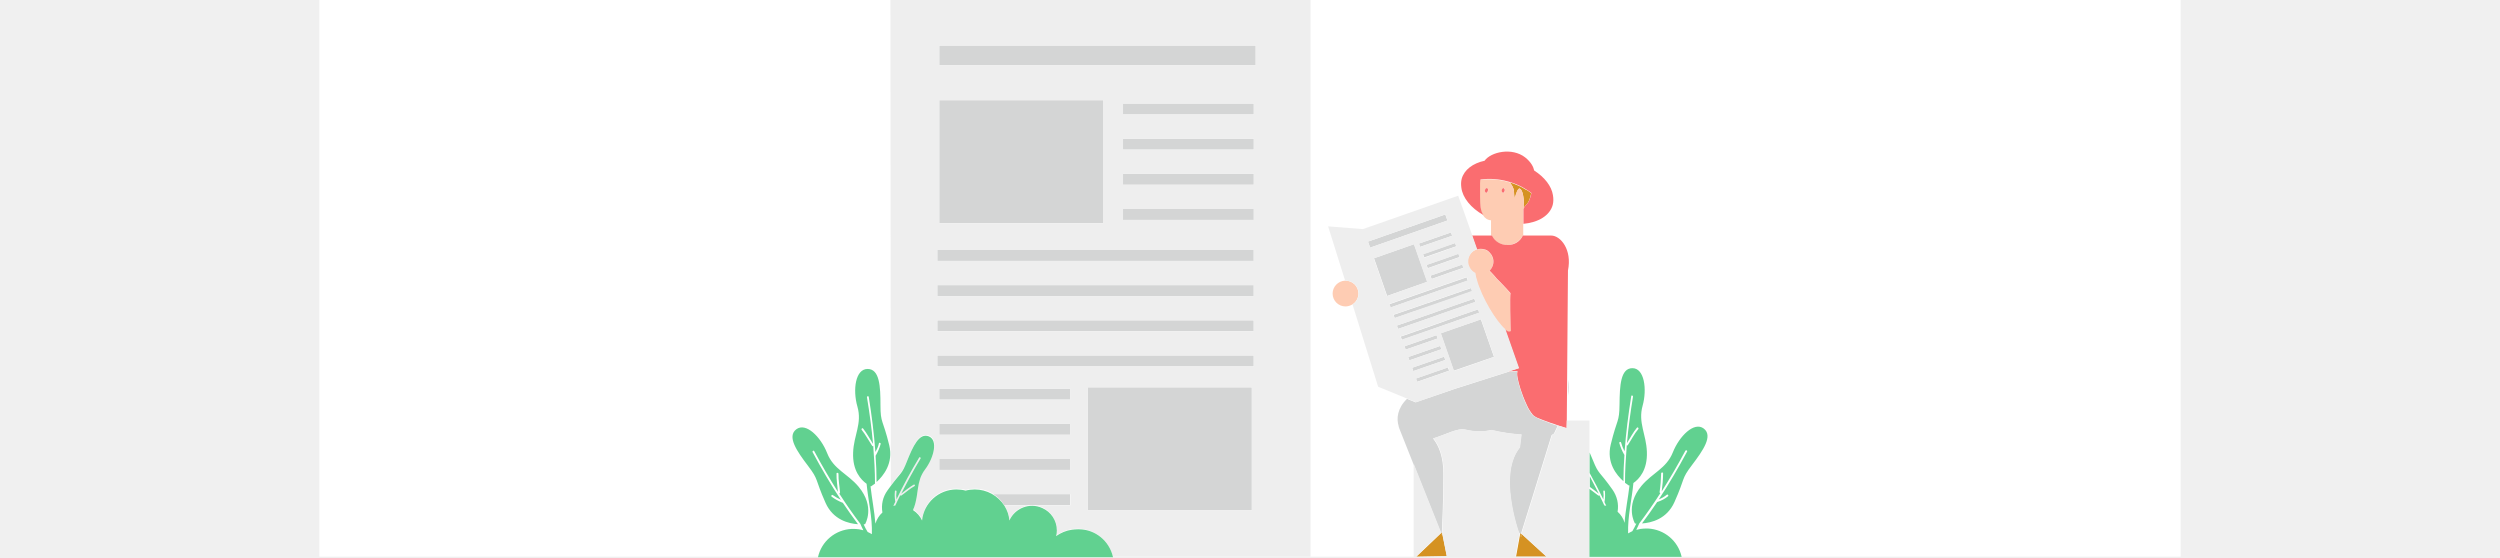
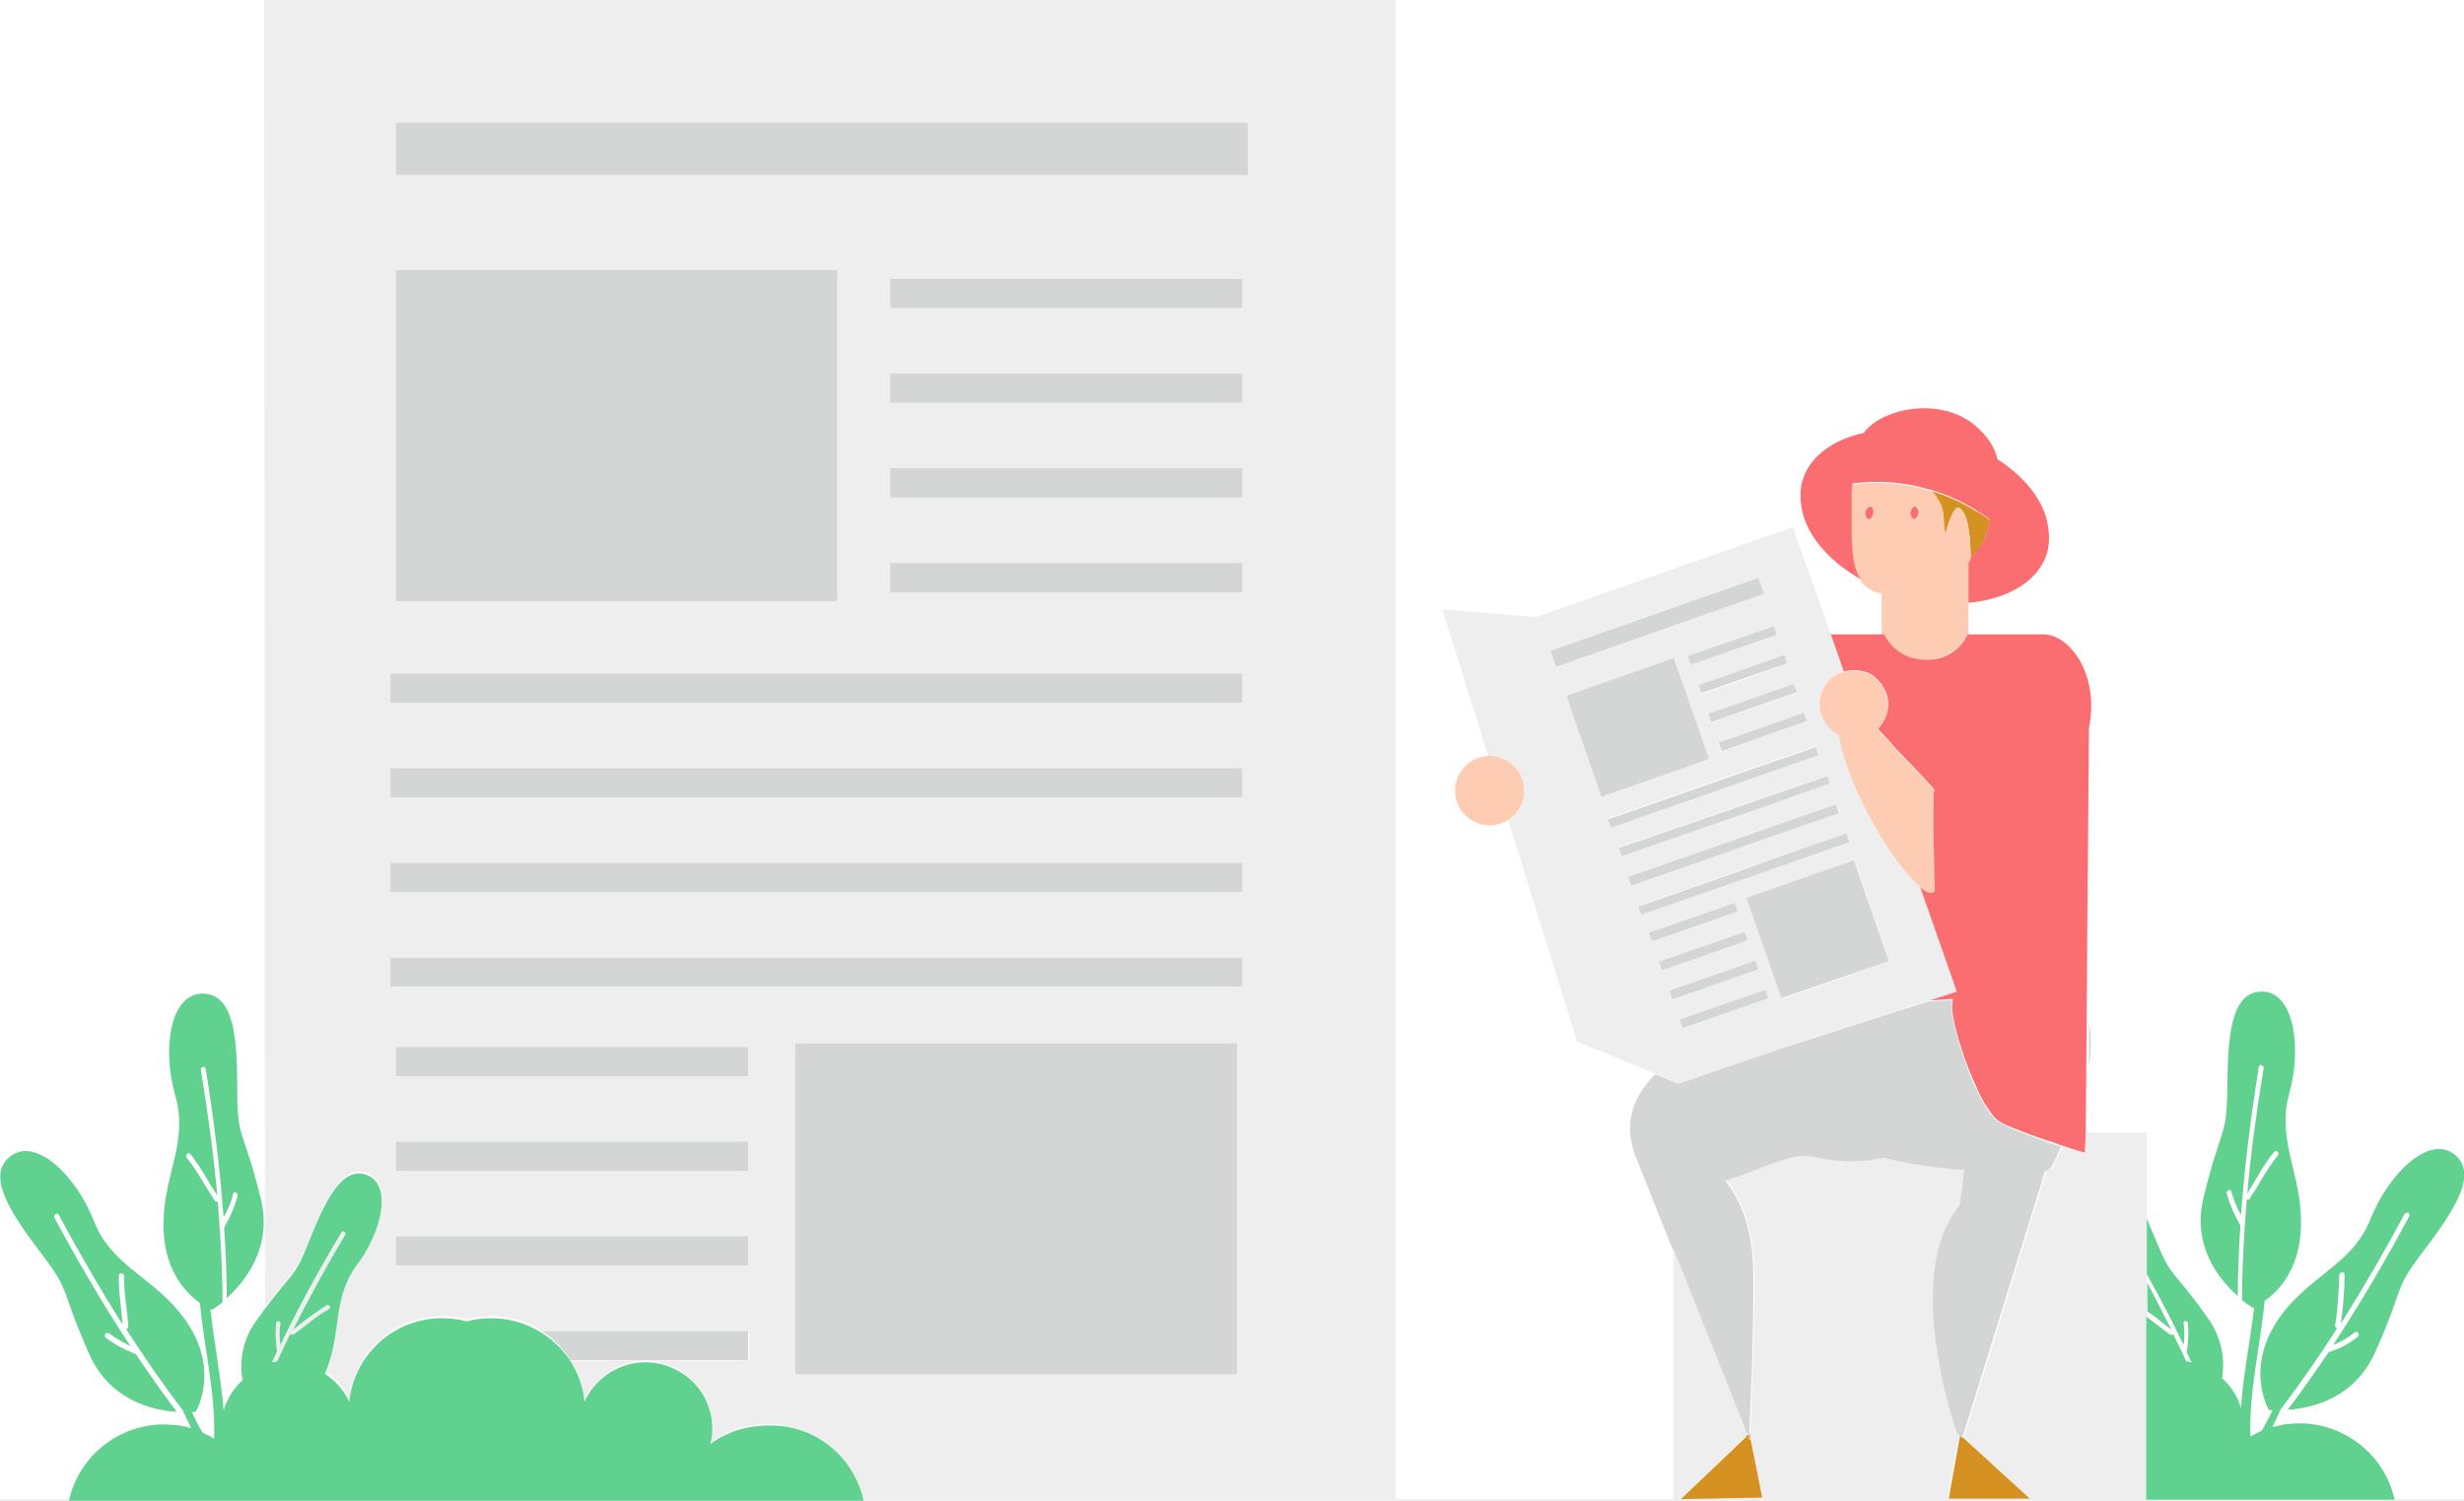
- <svg xmlns="http://www.w3.org/2000/svg" version="1.1" x="0px" y="0px" viewBox="0 0 1280 285.3" style="enable-background:new 0 0 1280 285.3;" xml:space="preserve">
+ <svg xmlns="http://www.w3.org/2000/svg" version="1.1" x="0px" y="0px" viewBox="0 0 468.4 285.3" style="enable-background:new 0 0 468.4 285.3;" xml:space="preserve">
  <style type="text/css">
	.st0{fill:#FFFFFF;}
	.st1{fill:#D59222;}
	.st2{fill:#FECCB3;}
	.st3{fill:#FA6D70;}
	.st4{fill:#D4D5D5;}
	.st5{fill:#EEEEEE;}
	.st6{fill:#61D190;}
</style>
  <g id="Layer_1">
-     <rect x="163.5" class="st0" width="953" height="285" />
+     <rect class="st0" width="468.4" height="285" />
    <g>
-       <path id="color_6" class="st1" d="M778.8,274.9l0.4-1.4l12.7,11.6h-15.7l2.1-11.6C778.5,274.4,778.8,274.9,778.8,274.9z     M778.2,273.5c0.3,0.9,0.5,1.4,0.5,1.4l0.4-1.4l-0.8-0.7L778.2,273.5z M781.5,101.1c0,1.8-0.4,3.6-1.2,5.2c0.8-1.6,2-1.5,3.1-5.1    c0.2-0.8,0.4-1.5,0.6-2.3c-0.8-0.6-1.6-1.2-2.5-1.7V101.1z M778.2,96.6c2.3,1.3,2.1,9.7,2.1,9.7c0.8-1.6,1.2-3.4,1.2-5.2v-3.8    c-2.6-1.7-5.5-3-8.5-3.9c2.1,2.5,2.2,4.3,2.2,5.4c0,0.9,0.1,1.8,0.3,2.7h0.1C776,100.5,777,95.9,778.2,96.6z M738.5,273.7l0.1,0.1    l-0.1-0.5V273.7z M738,272.7l-0.4,0.4c0.3,0.2,0.5,0.3,0.8,0.5L738,272.7z M738.5,273.9l-0.1-0.2c-0.3-0.2-0.5-0.3-0.8-0.5    l-12.5,11.9l15.7-0.3l-2.2-11l-0.1-0.1V273.9z M738.5,273.7v-0.4l-0.2-0.8l-0.3,0.3L738.5,273.7z M738.5,273.9v-0.2    c-0.1,0-0.1,0-0.1-0.1l0,0L738.5,273.9z" />
-       <path id="color_5" class="st2" d="M778.2,96.6c-1.2-0.7-2.5,3.9-2.7,4.8l0,0c-0.2-0.9-0.3-1.7-0.3-2.6c0-1.1-0.1-2.8-2.2-5.4    l-1.1-0.3c-4.6-1.3-9.3-1.6-14-1c-0.1,0.6-0.2,1.3-0.2,1.9v7.1c0,3.6,0.2,6.9,1.6,9.1c0.9,1.5,2.4,2.5,4.1,2.6v7.8h0.4    c1.4,3.1,4.5,5,7.9,4.8c3.4,0.1,6.5-1.8,7.9-4.8h0.3v-13.5c0.2-0.2,0.3-0.5,0.4-0.8C780.3,106.3,780.5,97.9,778.2,96.6z M761,98.7    c-0.4,0-0.7-0.6-0.6-1.3c0.1-0.7,0.4-1.2,0.9-1.1s0.7,0.6,0.6,1.3C761.8,98.3,761.5,98.7,761,98.7z M769.6,98.7    c-0.4,0-0.7-0.6-0.6-1.3c0.1-0.7,0.4-1.2,0.9-1.1s0.7,0.6,0.6,1.3S770,98.7,769.6,98.7L769.6,98.7z M695.5,150.3    c0,2.3-1.2,4.4-3.1,5.6c-1.1,0.6-2.3,1-3.5,1c-3.6,0-6.6-2.9-6.6-6.6l0,0l0,0c0-3.5,2.8-6.4,6.3-6.6h0.3    C692.5,143.7,695.5,146.6,695.5,150.3L695.5,150.3L695.5,150.3z M773.5,169.7c-0.5,0.3-1,0.3-1.5,0.1c-0.4-0.2-0.9-0.6-1.5-1    c-4.7-4-12.1-16.1-14.6-25.3c-0.3-1.2-0.6-2.4-0.8-3.6c-0.5-0.2-0.9-0.5-1.3-0.8c-2.8-2.3-3.2-6.4-0.9-9.2l0,0l0.1-0.1    c0.7-1,1.8-1.7,3-2c1.3-0.4,2.8-0.4,4.1,0c0.8,0.2,1.5,0.6,2.1,1.2c0.4,0.4,0.8,0.8,1.1,1.2c0.3,0.5,0.6,1,0.8,1.5    c0.9,2.2,0.4,4.7-1.1,6.5c-0.1,0.2-0.3,0.3-0.4,0.5c2,2,3.7,4.1,3.7,4.1s3.7,3.6,7,7.4C773.1,152.2,773.5,165.9,773.5,169.7    L773.5,169.7z" />
-       <path id="color_4" class="st3" d="M759.5,110.1c-6.4-3.6-10.7-8.9-11.3-14.1l0,0c-0.2-1.5-0.2-3,0.2-4.5c1.3-4.6,5.7-7.9,11.7-9.2    c3.2-4.5,14-7,20.8-1.7c3,2.4,4.2,4.8,4.6,6.7c5.3,3.4,8.9,8,9.6,12.6c0.3,1.7,0.3,3.4-0.1,5c-1.5,5.5-7.4,9-15,9.7V107    c0.2-0.2,0.3-0.5,0.4-0.8c0.8-1.6,2-1.5,3.1-5.1c0.2-0.8,0.4-1.5,0.6-2.3c-0.8-0.6-1.6-1.2-2.5-1.7c-2.6-1.7-5.5-3-8.5-3.9    l-1.1-0.3c-4.6-1.3-9.3-1.6-14-1c-0.1,0.6-0.2,1.3-0.2,1.9v7.1C757.8,104.7,758,108,759.5,110.1z M794.2,120.6h-14.5    c-1.4,3.1-4.5,5-7.9,4.8c-3.4,0.1-6.5-1.8-7.9-4.8h-10.3l0.5,1.4l2,5.7c1.3-0.4,2.8-0.4,4.1,0c0.8,0.2,1.5,0.6,2.1,1.2    c0.4,0.4,0.8,0.8,1.1,1.2c0.3,0.5,0.6,1,0.8,1.5c0.9,2.2,0.4,4.7-1.1,6.5c-0.1,0.2-0.3,0.3-0.4,0.5c2,2,3.7,4.1,3.7,4.1    s3.7,3.6,7,7.4c-0.4,2,0,15.6,0.1,19.4c-0.5,0.3-1,0.3-1.5,0.1c-0.4-0.2-0.9-0.6-1.5-1l6.6,18.8l0.4,1.1l-5.2,1.7l4.6-0.3    c0,0.4,0,0.9-0.1,1.3c-0.1,2.1,1.2,6.9,2.9,11.4c0.6,1.6,1.3,3.2,2,4.7c0.8,1.9,1.9,3.6,3.2,5.2c0.9,0.8,2,1.4,3.2,1.8    c0.6,0.3,1.3,0.5,2,0.8c1.1,0.4,2.3,0.9,3.5,1.3c1.6,0.5,3.1,1,4.4,1.5c2.4,0.8,4.2,1.3,4.2,1.3v-4l0.6-76.7    C805,127.8,799,120.6,794.2,120.6z M769.5,98.7c0.4,0,0.8-0.5,0.9-1.1c0.1-0.5-0.1-1.1-0.6-1.3c-0.4-0.1-0.8,0.5-0.9,1.1    C768.8,97.9,769.1,98.5,769.5,98.7z M761.2,96.3c-0.4,0-0.8,0.5-0.9,1.1c-0.1,0.5,0.1,1.1,0.6,1.3c0.4,0.1,0.8-0.5,0.9-1.1    C762,97,761.8,96.3,761.2,96.3z" />
-       <path id="color_3" class="st4" d="M790,215.3c-0.7-0.3-1.4-0.5-2-0.8c-1.1-0.5-2.2-1.1-3.2-1.8c-1.3-1.6-2.4-3.3-3.2-5.2    c-0.8-1.5-1.4-3.1-2-4.7c-1.7-4.6-3-9.3-2.9-11.4c0-0.4,0-0.9,0.1-1.3l-4.6,0.3l-10.7,3.4l-7.2,2.3l-9.4,3l-20.2,6.9l-4.3-1.8    c-4.9,4.7-5.6,10.2-4.2,14.2l0,0v0.1c0.1,0.3,0.3,0.7,0.4,1c-0.4-0.8-0.9-2-0.9-2l7.9,19.9l14.1,35.4l0.3-0.3l0.2,0.8    c0.1-3,0.9-18.3,0.8-30.8c0-8.6-2.3-14.3-5.3-18c6.4-1.9,12.6-5.5,16.5-4.5c4.4,1.1,9,1.2,13.4,0.2c5,1.2,10.1,2,15.3,2.3    c-0.3,2.5-0.6,4.8-0.8,6.6c-3.1,3.8-5.3,9.6-5.2,18.4c0,1.4,0.1,2.9,0.2,4.3c0.7,7.4,2.3,14.6,4.7,21.6l0.1-0.7l0.8,0.7l7.1-22.8    l8.6-27.8l1.2-0.8c0,0,0.8-1.5,1.9-4c-1.3-0.4-2.9-0.9-4.4-1.5C792.5,216.2,791.2,215.7,790,215.3z M717,219.7    c0,0.1,0.1,0.2,0.1,0.3S717,220,717,219.7L717,219.7z M802.8,202.6v-8.3C803.3,197.1,803.3,199.8,802.8,202.6z M741.1,112.9    l-39.6,13.9l-1.1-3.1l39.6-13.9L741.1,112.9z M726.5,124.7l16.4-5.7l0.6,1.7l-16.4,5.7L726.5,124.7z M742.5,125.3l2.5-0.9l0.6,1.7    l-4.1,1.4l-1.2,0.4l-11.1,3.9l-0.6-1.7l13.4-4.7L742.5,125.3z M740.8,132l5.9-2.1l0.6,1.7l-6.1,2.1l-5.4,1.9l-4.8,1.7l-0.6-1.7    l6.7-2.3L740.8,132z M742.2,137.7l6.5-2.3l0.6,1.7l-6.7,2.3l-5.6,2l-4,1.4l-0.6-1.7l3.8-1.3L742.2,137.7z M735.5,171.6l0.6,1.7    l-16.4,5.7l-0.6-1.7L735.5,171.6z M721.6,184.5l-0.6-1.7l16.4-5.7l0.6,1.7L721.6,184.5z M723.6,190l-0.6-1.7l16.4-5.7l0.6,1.7    L723.6,190z M725.5,195.5l-0.6-1.7l16.4-5.7l0.6,1.7L725.5,195.5z M741.2,147.2l-29.1,10.2l-0.2,0.1v-0.1l-0.6-1.6l28.6-10    l3.8-1.3l7.2-2.5l0.6,1.7l-7.4,2.6L741.2,147.2z M721.8,160.2l-7.7,2.7l-0.6-1.7l5.3-1.8l12.1-4.2h0.1l14.1-4.9l0.3-0.1l7.8-2.7    l0.4,1.2l0.2,0.5l-0.6,0.2l-6.3,2.2l-1,0.4l-12.9,4.5l-0.6,0.2L721.8,160.2z M715.8,168.4l-0.6-1.7l13.8-4.8l4.9-1.7l2.5-0.9    l10-3.5l8.4-2.9l0.6,1.7l-8.6,3l-9.2,3.2l-3.3,1.2l-1.4,0.5L715.8,168.4z M747.8,161.5l9-3.1l0.6,1.7l-9.1,3.2L717.8,174l-0.6-1.7    l1.3-0.4l16-5.6L747.8,161.5z M730.8,144.3l-20,7l-0.2,0.1l-0.4,0.1l-0.1-0.2v-0.1l-6.6-19l20.5-7.2L730.8,144.3z M749,166.7    l9.2-3.2l6.7,19.2l-11.3,3.9l-9.3,3.2l-6.7-19.2L749,166.7z M480.9,23.3h162v10h-162V23.3L480.9,23.3z M574.9,53h67v5.6h-67    L574.9,53L574.9,53z M574.9,71h67v5.6h-67L574.9,71L574.9,71z M574.9,89h67v5.6h-67L574.9,89L574.9,89z M574.9,107h67v5.6h-67    L574.9,107L574.9,107z M480.9,199h67v5.6h-67V199z M480.9,217h67v5.6h-67V217z M480.9,235h67v5.6h-67V235z M508.6,253h39.3v5.6    h-33.8C512.8,256.3,510.8,254.4,508.6,253z M479.9,128h162v5.6h-162V128L479.9,128z M479.9,146h162v5.6h-162V146L479.9,146z     M479.9,164h162v5.6h-162V164L479.9,164z M479.9,182h162v5.6h-162V182L479.9,182z M564.9,114.3h-84v-63h84V114.3z M556.9,198.3h84    v63h-84L556.9,198.3L556.9,198.3z" />
-       <path id="color_2" class="st5" d="M802.2,215.3h11.6v70h-90v-48l14.1,35.4l-0.4,0.4L725,285l15.7-0.3l-2.2-11l-0.1-0.5    c0.1-3,0.9-18.3,0.8-30.8c0-8.6-2.3-14.3-5.3-18c6.4-1.9,12.6-5.5,16.5-4.5c4.4,1.1,9,1.2,13.4,0.2c5,1.2,10.1,2,15.3,2.3    c-0.3,2.5-0.6,4.8-0.8,6.6c-3.1,3.8-5.3,9.6-5.2,18.4c0,1.4,0.1,2.9,0.2,4.3c0.7,7.4,2.3,14.6,4.7,21.6l-2.1,11.6h15.8L779,273.3    l7.1-22.8l8.6-27.8l1.2-0.8c0,0,0.8-1.5,1.9-4c2.4,0.8,4.2,1.3,4.2,1.3L802.2,215.3z M725,206l-4.3-1.8l-15.1-6.2l-13.1-42.1    c3.1-1.9,4-6,2.1-9.1c-1.2-1.9-3.3-3.1-5.6-3.1h-0.3l-8.7-27.8l17.8,1.4l48.8-17.1l7.2,20.3l0.5,1.4l2,5.7c-3.4,1-5.3,4.7-4.3,8.1    c0,0.1,0,0.2,0.1,0.2c0.4,1.2,1.1,2.2,2,3c0.4,0.3,0.8,0.6,1.3,0.8c0.1,1.2,0.4,2.4,0.8,3.6c2.5,9.1,9.9,21.3,14.6,25.3l6.6,18.8    l0.4,1.1l-5.2,1.7l-10.7,3.4l-7.2,2.3l-9.4,3L725,206z M753.5,148.6l-0.4-1.2l-7.8,2.7l-0.3,0.1l-14.1,4.9h-0.1l-12.1,4.2    l-5.3,1.8l0.6,1.7l7.7-2.7l10.4-3.6l0.6-0.2l12.9-4.5l1-0.4l6.3-2.2l0.6-0.2V148.6z M765,182.7l-6.7-19.2l-9.2,3.2l-11.3,4    l6.7,19.2l9.3-3.2L765,182.7z M741.5,188.1l-16.4,5.7l0.6,1.7l16.4-5.7L741.5,188.1z M748.2,163.3l9.1-3.2l-0.6-1.7l-9,3.1    l-13.4,4.7l-16,5.6l-1.3,0.4l0.6,1.7L748.2,163.3z M735.5,171.6l-16.4,5.7l0.6,1.7l16.4-5.7L735.5,171.6z M754.8,152.9l-8.4,2.9    l-10,3.5l-2.5,0.9l-4.9,1.7l-13.8,4.8l0.6,1.7l17.2-6l1.4-0.5l3.3-1.2l9.2-3.2l8.6-3L754.8,152.9z M730.6,144.3l-6.7-19.2    l-20.5,7.2l6.6,19v0.1l0.1,0.2l0.4-0.1l0.2-0.1L730.6,144.3z M741.5,127.6l4.1-1.4l-0.6-1.7l-2.5,0.9l-0.5,0.2l-13.4,4.7l0.6,1.7    l11.1-3.9L741.5,127.6z M743.5,120.7l-0.6-1.7l-16.4,5.7l0.6,1.7L743.5,120.7z M731,137.4l4.8-1.7l5.4-1.9l6.1-2.1l-0.6-1.7    l-5.9,2.1l-3.7,1.3l-6.7,2.3L731,137.4z M732.3,141.2l0.6,1.7l4-1.4l5.6-2l6.7-2.3l-0.6-1.7l-6.5,2.3l-6,2.1L732.3,141.2z     M741.1,112.9l-1.1-3.1l-39.6,13.9l1.1,3.1L741.1,112.9z M712,157.4l0.2-0.1l29.1-10.2l2.9-1l7.4-2.6l-0.6-1.7l-7.2,2.5l-3.8,1.3    l-28.6,10l0.6,1.6V157.4z M721.6,184.5l16.4-5.7l-0.6-1.7l-16.4,5.7L721.6,184.5z M723,188.3l0.6,1.7l16.4-5.7l-0.6-1.7L723,188.3    z M467.9,248.1c-2.3,1.4-4.4,3-6.5,4.7c3.1-6.1,6.4-12.2,9.9-18c0.3-0.5-0.4-1-0.7-0.5c-4.2,7-8.1,14.1-11.6,21.4    c-0.2-1.4-0.2-2.7,0-4.1c0.1-0.5-0.8-0.6-0.8-0.1c-0.2,1.8-0.1,3.7,0.2,5.5v0.1c-0.3,0.6-0.6,1.3-0.9,1.9c0.3-0.1,0.7-0.1,1-0.2    c0.8-1.7,1.6-3.5,2.5-5.2c0.2,0.1,0.4,0.2,0.6,0.1c2.3-1.6,4.3-3.5,6.7-4.8C468.6,248.6,468.4,247.8,467.9,248.1z M455.9,0H671    v285H569.8c-1.9-8.1-8.9-13.9-17.2-14.3h-0.9c-0.9,0-1.9,0.1-2.8,0.2c-3,0.4-5.8,1.6-8.2,3.3c0.2-0.9,0.4-1.9,0.4-2.9    c-0.1-7-5.8-12.7-12.8-12.6c-5,0-9.4,3-11.5,7.5c-0.2-2.7-1.1-5.2-2.5-7.5h33.8V253h-39.3c-2.9-1.9-6.2-2.8-9.6-2.8    c-1.6,0-3.2,0.2-4.7,0.6c-1.5-0.4-3.1-0.6-4.7-0.6c-9.1-0.1-16.8,6.8-17.6,15.9c-1-2.2-2.6-4-4.6-5.3c0.2-0.4,0.4-0.9,0.5-1.4    c2.5-7.2,0.9-13.3,5.6-19.4s6.8-15.1,1.9-17c-4.9-1.9-8.1,5.2-11.1,12.7c-2.8,6.9-3.1,5.5-8.4,12.8L455.9,0z M547.9,235h-67v5.6    h67V235z M547.9,217h-67v5.6h67V217z M547.9,199h-67v5.6h67V199z M641,198.3h-84v63h84V198.3z M642,107h-67v5.6h67V107z M642,89    h-67v5.6h67V89z M642,71h-67v5.6h67V71z M642,53h-67v5.6h67V53z M480.9,33.3h162v-10h-162V33.3L480.9,33.3z M480.9,114.3h84v-63    h-84V114.3z M479.9,133.6h162V128h-162V133.6L479.9,133.6z M479.9,151.6h162V146h-162V151.6L479.9,151.6z M479.9,169.6h162V164    h-162V169.6L479.9,169.6z M479.9,187.6h162V182h-162V187.6L479.9,187.6z" />
-       <path id="color_1" class="st6" d="M854,254.1c0.5-0.4-0.1-1.2-0.6-0.8c-1.2,1-2.6,1.8-4.1,2.4c5.2-7.9,10-16.1,14.5-24.5    c0.3-0.6-0.6-0.9-0.9-0.4c-3.8,7.1-7.8,14-12.1,20.8c0.4-3.1,0.7-6.2,0.7-9.3c0-0.6-1-0.5-1,0.1c-0.1,3.2-0.3,6.4-0.8,9.6    c0,0.2,0.2,0.5,0.4,0.5c-3.4,5.3-7,10.5-10.8,15.5c-0.4,1-0.9,2-1.4,3c0,0.1-0.1,0.2-0.1,0.3c0.7-0.2,1.4-0.3,2.2-0.5    c0.9-0.1,1.9-0.2,2.8-0.2h0.9c8.4,0.4,15.5,6.3,17.3,14.5h-47.2v-34.8c1.5,1.1,3,2.3,4.5,3.4c0.2,0.1,0.5,0.1,0.6-0.1    c0.9,1.7,1.7,3.5,2.5,5.2c0.3,0,0.7,0.1,1,0.2c-0.3-0.6-0.6-1.3-0.9-1.9V257c0.3-1.8,0.4-3.7,0.2-5.5c-0.1-0.5-0.9-0.5-0.8,0.1    c0.2,1.4,0.2,2.7,0,4.1c-2.2-4.6-4.5-9-7-13.5v-10.5c0.6,1.3,1.1,2.6,1.7,4c3,7.5,3.1,5.2,10,15c2.3,3.3,3.3,7.3,2.6,11.3    c1.7,1.5,3,3.5,3.6,5.7c0.4-6.4,1.8-12.8,2.5-19.2c-0.1,0.1-0.2,0.1-0.3,0.1c0,0-0.8-0.5-2-1.4c0-6.4,0.4-12.8,0.9-19.2    c0.2,0.1,0.5,0.1,0.6-0.1v-0.1c1.8-2.7,3.2-5.6,5.3-8.1c0.4-0.5-0.3-1.2-0.7-0.7c-2,2.4-3.4,5.2-5.1,7.9c0.7-8,1.8-15.9,3.1-23.8    c0.1-0.6-0.8-0.9-0.9-0.3c-1.5,9.4-2.7,18.8-3.4,28.2c-0.8-1.4-1.4-2.9-1.8-4.4c-0.1-0.6-1.1-0.4-0.9,0.3c0.6,2.1,1.4,4,2.5,5.9    l0.1,0.1c-0.3,4.5-0.5,9-0.5,13.5c-3.5-3.1-8.8-9.5-6.5-18.8c3.3-13.6,4.4-11.1,4.5-20.6c0.1-9.5,0.5-18.5,6.6-18.5    c6.1,0,7.6,10.7,5.2,19.3c-2.4,8.6,1.9,14.6,2.2,23.5c0.4,9.4-4.1,14.1-6.9,16c-0.8,8.6-3,17.2-2.7,25.8c0.7-0.4,1.4-0.8,2.1-1.1    c0-0.1,0-0.1,0.1-0.1l0,0c0.7-1.2,1.4-2.5,2-3.8c-0.2,0-0.5,0-0.7-0.1c0,0-5.3-8.8,3.3-19.2c5.7-6.8,12.8-8.9,16.1-17.2    s10.9-15.9,15.8-12.2s-0.3,11.2-6,18.7s-3.3,6.3-9,19c-3.9,8.7-11.9,10.6-16.6,10.9c2.7-3.6,5.3-7.3,7.8-11h0.1    C850.5,256.4,852.5,255.4,854,254.1z M814,243.9v5.4c1.6,1.1,3.1,2.3,4.6,3.5C817,249.8,815.5,246.8,814,243.9z M569.8,285    c0,0.1,0,0.2,0.1,0.3H418.8c1.8-8.2,8.9-14.1,17.3-14.5h0.9c0.9,0,1.9,0.1,2.8,0.2c0.7,0.1,1.5,0.3,2.2,0.5c0-0.1-0.1-0.2-0.1-0.3    c-0.5-1-1-2-1.4-3c-3.8-5-7.4-10.2-10.8-15.5c0.2,0,0.4-0.3,0.4-0.5c-0.2-3.2-0.9-6.4-0.8-9.6c0-0.6-1-0.8-1-0.1    c-0.1,3.1,0.5,6.2,0.7,9.3c-4.3-6.8-8.3-13.7-12.1-20.8c-0.1-0.2-0.4-0.4-0.6-0.2c-0.2,0.2-0.4,0.4-0.3,0.6l0,0    c4.5,8.4,9.3,16.6,14.5,24.5c-1.4-0.7-2.8-1.5-4.1-2.4c-0.5-0.4-1.1,0.4-0.6,0.8c1.7,1.3,3.6,2.3,5.6,3.1h0.1    c2.5,3.7,5.1,7.4,7.8,11c-4.7-0.3-12.7-2.2-16.6-10.9c-5.7-12.8-3.3-11.5-9-19c-5.7-7.5-10.9-15-6-18.7s12.5,3.8,15.8,12.2    c3.3,8.4,10.4,10.4,16.1,17.2c8.7,10.4,3.3,19.2,3.3,19.2c-0.2,0-0.5,0-0.7,0.1c0.6,1.3,1.2,2.6,2,3.8c0,0.1,0,0.1,0.1,0.1l0,0    c0.7,0.3,1.4,0.7,2.1,1.1c0.3-8.7-1.9-17.2-2.7-25.8c-2.8-2-7.3-6.6-6.9-16c0.3-8.9,4.7-14.8,2.2-23.5s-1-19.3,5.2-19.3    c6.2,0,6.6,9,6.6,18.5s1.2,7,4.5,20.6c2.2,9.2-3,15.6-6.5,18.8c0-4.5-0.2-9-0.5-13.5l0.1-0.1c1.1-1.9,1.9-3.8,2.5-5.9    c0.1-0.6-0.8-0.9-0.9-0.3c-0.3,1.6-1,3-1.8,4.4c-0.7-9.5-1.9-18.9-3.4-28.2c-0.1-0.6-1.1-0.4-0.9,0.3c1.3,7.9,2.4,15.8,3.1,23.8    c-1.7-2.6-3.1-5.4-5.1-7.9c-0.4-0.5-1.1,0.2-0.7,0.7c2,2.5,3.5,5.4,5.3,8.1c0.2,0.3,0.4,0.3,0.6,0.2c0.5,6.4,0.9,12.8,0.9,19.2    c-1.2,0.9-2,1.4-2,1.4c-0.1,0-0.2,0-0.3-0.1c0.7,6.4,2,12.8,2.5,19.2c0.7-2.2,1.9-4.2,3.6-5.7c-0.7-4,0.2-8,2.6-11.3    c0.6-0.8,1.1-1.5,1.6-2.2c5.4-7.3,5.7-5.9,8.4-12.8c3-7.5,6.2-14.6,11.1-12.7c4.9,1.9,2.7,10.9-1.9,17c-4.6,6.1-3,12.2-5.6,19.4    c-0.2,0.4-0.4,0.9-0.5,1.4c2,1.3,3.6,3.1,4.6,5.3c0.9-9,8.5-15.9,17.6-15.9c1.6,0,3.2,0.2,4.7,0.6c1.5-0.4,3.1-0.6,4.7-0.6    c6.2,0,11.9,3.2,15.2,8.4c1.4,2.3,2.3,4.8,2.5,7.5c2.9-6.4,10.4-9.3,16.8-6.4c4.6,2,7.5,6.5,7.5,11.5c0,1-0.1,2-0.4,2.9    c2.4-1.7,5.2-2.9,8.2-3.3c0.9-0.1,1.9-0.2,2.8-0.2h0.9C560.8,271.1,567.9,276.9,569.8,285z M458.3,257.1c-0.3,0.6-0.6,1.3-0.9,1.9    c0.3-0.1,0.7-0.1,1-0.2c0.8-1.7,1.6-3.5,2.5-5.2c0.2,0.1,0.4,0.2,0.6,0.1c2.3-1.6,4.3-3.5,6.7-4.8c0.5-0.3,0.1-1-0.3-0.8    c-2.3,1.4-4.4,3-6.5,4.7c3.1-6.1,6.4-12.2,9.9-18c0.3-0.5-0.4-1-0.7-0.5c-4.2,7-8.1,14.1-11.6,21.4c-0.2-1.4-0.2-2.7,0-4.1    c0.1-0.5-0.8-0.6-0.8-0.1c-0.2,1.8-0.1,3.7,0.2,5.5C458.3,257,458.2,257,458.3,257.1L458.3,257.1L458.3,257.1z" />
+       <path id="color_6" class="st1" d="M373,274.9l0.4-1.4l12.7,11.6h-15.7l2.1-11.6C372.8,274.4,373,274.9,373,274.9z M372.5,273.5    c0.3,0.9,0.5,1.4,0.5,1.4l0.4-1.4l-0.8-0.7L372.5,273.5z M375.8,101.1c0,1.8-0.4,3.6-1.2,5.2c0.8-1.6,2-1.5,3.1-5.1    c0.2-0.8,0.4-1.5,0.6-2.3c-0.8-0.6-1.6-1.2-2.5-1.7V101.1z M372.5,96.6c2.3,1.3,2.1,9.7,2.1,9.7c0.8-1.6,1.2-3.4,1.2-5.2v-3.8    c-2.6-1.7-5.5-3-8.5-3.9c2.1,2.5,2.2,4.3,2.2,5.4c0,0.9,0.1,1.8,0.3,2.7h0.1C370.2,100.5,371.3,95.9,372.5,96.6z M332.8,273.7    l0.1,0.1l-0.1-0.5V273.7z M332.2,272.7l-0.4,0.4c0.3,0.2,0.5,0.3,0.8,0.5L332.2,272.7z M332.8,273.9l-0.1-0.2    c-0.3-0.2-0.5-0.3-0.8-0.5l-12.5,11.9l15.7-0.3l-2.2-11l-0.1-0.1V273.9z M332.8,273.7v-0.4l-0.2-0.8l-0.3,0.3L332.8,273.7z     M332.8,273.9v-0.2c-0.1,0-0.1,0-0.1-0.1l0,0L332.8,273.9z" />
+       <path id="color_5" class="st2" d="M372.5,96.6c-1.2-0.7-2.5,3.9-2.7,4.8l0,0c-0.2-0.9-0.3-1.7-0.3-2.6c0-1.1-0.1-2.8-2.2-5.4    l-1.1-0.3c-4.6-1.3-9.3-1.6-14-1c-0.1,0.6-0.2,1.3-0.2,1.9v7.1c0,3.6,0.2,6.9,1.6,9.1c0.9,1.5,2.4,2.5,4.1,2.6v7.8h0.4    c1.4,3.1,4.5,5,7.9,4.8c3.4,0.1,6.5-1.8,7.9-4.8h0.3v-13.5c0.2-0.2,0.3-0.5,0.4-0.8C374.6,106.3,374.8,97.9,372.5,96.6z     M355.2,98.7c-0.4,0-0.7-0.6-0.6-1.3c0.1-0.7,0.4-1.2,0.9-1.1s0.7,0.6,0.6,1.3S355.8,98.7,355.2,98.7z M363.9,98.7    c-0.4,0-0.7-0.6-0.6-1.3c0.1-0.7,0.4-1.2,0.9-1.1s0.7,0.6,0.6,1.3C364.7,98.3,364.2,98.7,363.9,98.7L363.9,98.7z M289.8,150.3    c0,2.3-1.2,4.4-3.1,5.6c-1.1,0.6-2.3,1-3.5,1c-3.6,0-6.6-2.9-6.6-6.6l0,0l0,0c0-3.5,2.8-6.4,6.3-6.6h0.3    C286.8,143.7,289.7,146.6,289.8,150.3L289.8,150.3L289.8,150.3z M367.8,169.7c-0.5,0.3-1,0.3-1.5,0.1c-0.4-0.2-0.9-0.6-1.5-1    c-4.7-4-12.1-16.1-14.6-25.3c-0.3-1.2-0.6-2.4-0.8-3.6c-0.5-0.2-0.9-0.5-1.3-0.8c-2.8-2.3-3.2-6.4-0.9-9.2l0,0l0.1-0.1    c0.7-1,1.8-1.7,3-2c1.3-0.4,2.8-0.4,4.1,0c0.8,0.2,1.5,0.6,2.1,1.2c0.4,0.4,0.8,0.8,1.1,1.2c0.3,0.5,0.6,1,0.8,1.5    c0.9,2.2,0.4,4.7-1.1,6.5c-0.1,0.2-0.3,0.3-0.4,0.5c2,2,3.7,4.1,3.7,4.1s3.7,3.6,7,7.4C367.4,152.2,367.7,165.9,367.8,169.7    L367.8,169.7z" />
+       <path id="color_4" class="st3" d="M353.7,110.1c-6.4-3.6-10.7-8.9-11.3-14.1l0,0c-0.2-1.5-0.2-3,0.2-4.5c1.3-4.6,5.7-7.9,11.7-9.2    c3.2-4.5,14-7,20.8-1.7c3,2.4,4.2,4.8,4.6,6.7c5.3,3.4,8.9,8,9.6,12.6c0.3,1.7,0.3,3.4-0.1,5c-1.5,5.5-7.4,9-15,9.7V107    c0.2-0.2,0.3-0.5,0.4-0.8c0.8-1.6,2-1.5,3.1-5.1c0.2-0.8,0.4-1.5,0.6-2.3c-0.8-0.6-1.6-1.2-2.5-1.7c-2.6-1.7-5.5-3-8.5-3.9    l-1.1-0.3c-4.6-1.3-9.3-1.6-14-1c-0.1,0.6-0.2,1.3-0.2,1.9v7.1C352,104.7,352.3,108,353.7,110.1z M388.5,120.6H374    c-1.4,3.1-4.5,5-7.9,4.8c-3.4,0.1-6.5-1.8-7.9-4.8h-10.3l0.5,1.4l2,5.7c1.3-0.4,2.8-0.4,4.1,0c0.8,0.2,1.5,0.6,2.1,1.2    c0.4,0.4,0.8,0.8,1.1,1.2c0.3,0.5,0.6,1,0.8,1.5c0.9,2.2,0.4,4.7-1.1,6.5c-0.1,0.2-0.3,0.3-0.4,0.5c2,2,3.7,4.1,3.7,4.1    s3.7,3.6,7,7.4c-0.4,2,0,15.6,0.1,19.4c-0.5,0.3-1,0.3-1.5,0.1c-0.4-0.2-0.9-0.6-1.5-1l6.6,18.8l0.4,1.1l-5.2,1.7l4.6-0.3    c0,0.4,0,0.9-0.1,1.3c-0.1,2.1,1.2,6.9,2.9,11.4c0.6,1.6,1.3,3.2,2,4.7c0.8,1.9,1.9,3.6,3.2,5.2c0.9,0.8,2,1.4,3.2,1.8    c0.6,0.3,1.3,0.5,2,0.8c1.1,0.4,2.3,0.9,3.5,1.3c1.6,0.5,3.1,1,4.4,1.5c2.4,0.8,4.2,1.3,4.2,1.3v-4l0.6-76.7    C399.2,127.8,393.2,120.6,388.5,120.6z M363.8,98.7c0.4,0,0.8-0.5,0.9-1.1c0.1-0.5-0.1-1.1-0.6-1.3c-0.4-0.1-0.8,0.5-0.9,1.1    C363.1,97.9,363.4,98.5,363.8,98.7z M355.5,96.3c-0.4,0-0.8,0.5-0.9,1.1c-0.1,0.5,0.1,1.1,0.6,1.3c0.4,0.1,0.8-0.5,0.9-1.1    C356.2,97,356,96.3,355.5,96.3z" />
+       <path id="color_3" class="st4" d="M384.3,215.3c-0.7-0.3-1.4-0.5-2-0.8c-1.1-0.5-2.2-1.1-3.2-1.8c-1.3-1.6-2.4-3.3-3.2-5.2    c-0.8-1.5-1.4-3.1-2-4.7c-1.7-4.6-3-9.3-2.9-11.4c0-0.4,0-0.9,0.1-1.3l-4.6,0.3l-10.7,3.4l-7.2,2.3l-9.4,3L319,206l-4.3-1.8    c-4.9,4.7-5.6,10.2-4.2,14.2l0,0v0.1c0.1,0.3,0.3,0.7,0.4,1c-0.4-0.8-0.9-2-0.9-2l7.9,19.9l14.1,35.4l0.3-0.3l0.2,0.8    c0.1-3,0.9-18.3,0.8-30.8c0-8.6-2.3-14.3-5.3-18c6.4-1.9,12.6-5.5,16.5-4.5c4.4,1.1,9,1.2,13.4,0.2c5,1.2,10.1,2,15.3,2.3    c-0.3,2.5-0.6,4.8-0.8,6.6c-3.1,3.8-5.3,9.6-5.2,18.4c0,1.4,0.1,2.9,0.2,4.3c0.7,7.4,2.3,14.6,4.7,21.6l0.1-0.7l0.8,0.7l7.1-22.8    l8.6-27.8l1.2-0.8c0,0,0.8-1.5,1.9-4c-1.3-0.4-2.9-0.9-4.4-1.5C386.7,216.2,385.5,215.7,384.3,215.3z M311.2,219.7    c0,0.1,0.1,0.2,0.1,0.3S311.3,220,311.2,219.7L311.2,219.7z M397.1,202.6v-8.3C397.6,197.1,397.6,199.8,397.1,202.6z M335.4,112.9    l-39.6,13.9l-1.1-3.1l39.6-13.9L335.4,112.9z M320.8,124.7l16.4-5.7l0.6,1.7l-16.4,5.7L320.8,124.7z M336.7,125.3l2.5-0.9l0.6,1.7    l-4.1,1.4l-1.2,0.4l-11.1,3.9l-0.6-1.7l13.4-4.7L336.7,125.3z M335.1,132l5.9-2.1l0.6,1.7l-6.1,2.1l-5.4,1.9l-4.8,1.7l-0.6-1.7    l6.7-2.3L335.1,132z M336.5,137.7l6.5-2.3l0.6,1.7l-6.7,2.3l-5.6,2l-4,1.4l-0.6-1.7l3.8-1.3L336.5,137.7z M329.8,171.6l0.6,1.7    L314,179l-0.6-1.7L329.8,171.6z M315.9,184.5l-0.6-1.7l16.4-5.7l0.6,1.7L315.9,184.5z M317.9,190l-0.6-1.7l16.4-5.7l0.6,1.7    L317.9,190z M319.8,195.5l-0.6-1.7l16.4-5.7l0.6,1.7L319.8,195.5z M335.5,147.2l-29.1,10.2l-0.2,0.1v-0.1l-0.6-1.6l28.6-10    l3.8-1.3l7.2-2.5l0.6,1.7l-7.4,2.6L335.5,147.2z M316,160.2l-7.7,2.7l-0.6-1.7l5.3-1.8l12.1-4.2h0.1l14.1-4.9l0.3-0.1l7.8-2.7    l0.4,1.2l0.2,0.5l-0.6,0.2l-6.3,2.2l-1,0.4l-12.9,4.5l-0.6,0.2L316,160.2z M310,168.4l-0.6-1.7l13.8-4.8l4.9-1.7l2.5-0.9l10-3.5    l8.4-2.9l0.6,1.7l-8.6,3l-9.2,3.2l-3.3,1.2l-1.4,0.5L310,168.4z M342,161.5l9-3.1l0.6,1.7l-9.1,3.2L312,174l-0.6-1.7l1.3-0.4    l16-5.6L342,161.5z M325,144.3l-20,7l-0.2,0.1l-0.4,0.1l-0.1-0.2v-0.1l-6.6-19l20.5-7.2L325,144.3z M343.2,166.7l9.2-3.2l6.7,19.2    l-11.3,3.9l-9.3,3.2l-6.7-19.2L343.2,166.7z M75.2,23.3h162v10h-162L75.2,23.3L75.2,23.3z M169.2,53h67v5.6h-67L169.2,53L169.2,53    z M169.2,71h67v5.6h-67L169.2,71L169.2,71z M169.2,89h67v5.6h-67L169.2,89L169.2,89z M169.2,107h67v5.6h-67L169.2,107L169.2,107z     M75.2,199h67v5.6h-67V199z M75.2,217h67v5.6h-67V217z M75.2,235h67v5.6h-67V235z M102.9,253h39.3v5.6h-33.8    C107,256.3,105.1,254.4,102.9,253z M74.2,128h162v5.6h-162L74.2,128L74.2,128z M74.2,146h162v5.6h-162L74.2,146L74.2,146z     M74.2,164h162v5.6h-162L74.2,164L74.2,164z M74.2,182h162v5.6h-162L74.2,182L74.2,182z M159.2,114.3h-84v-63h84V114.3z     M151.2,198.3h84v63h-84L151.2,198.3L151.2,198.3z" />
+       <path id="color_2" class="st5" d="M396.5,215.3h11.6v70h-90v-48l14.1,35.4l-0.4,0.4L319.3,285l15.7-0.3l-2.2-11l-0.1-0.5    c0.1-3,0.9-18.3,0.8-30.8c0-8.6-2.3-14.3-5.3-18c6.4-1.9,12.6-5.5,16.5-4.5c4.4,1.1,9,1.2,13.4,0.2c5,1.2,10.1,2,15.3,2.3    c-0.3,2.5-0.6,4.8-0.8,6.6c-3.1,3.8-5.3,9.6-5.2,18.4c0,1.4,0.1,2.9,0.2,4.3c0.7,7.4,2.3,14.6,4.7,21.6l-2.1,11.6H386l-12.7-11.6    l7.1-22.8l8.6-27.8l1.2-0.8c0,0,0.8-1.5,1.9-4c2.4,0.8,4.2,1.3,4.2,1.3L396.5,215.3z M319.2,206l-4.3-1.8l-15.1-6.2l-13.1-42.1    c3.1-1.9,4-6,2.1-9.1c-1.2-1.9-3.3-3.1-5.6-3.1h-0.3l-8.7-27.8l17.8,1.4l48.8-17.1l7.2,20.3l0.5,1.4l2,5.7c-3.4,1-5.3,4.7-4.3,8.1    c0,0.1,0,0.2,0.1,0.2c0.4,1.2,1.1,2.2,2,3c0.4,0.3,0.8,0.6,1.3,0.8c0.1,1.2,0.4,2.4,0.8,3.6c2.5,9.1,9.9,21.3,14.6,25.3l6.6,18.8    l0.4,1.1l-5.2,1.7l-10.7,3.4l-7.2,2.3l-9.4,3L319.2,206z M347.7,148.6l-0.4-1.2l-7.8,2.7l-0.3,0.1l-14.1,4.9H325l-12.1,4.2    l-5.3,1.8l0.6,1.7l7.7-2.7l10.4-3.6l0.6-0.2l12.9-4.5l1-0.4l6.3-2.2l0.6-0.2V148.6z M359.2,182.7l-6.7-19.2l-9.2,3.2l-11.3,4    l6.7,19.2l9.3-3.2L359.2,182.7z M335.7,188.1l-16.4,5.7l0.6,1.7l16.4-5.7L335.7,188.1z M342.5,163.3l9.1-3.2l-0.6-1.7l-9,3.1    l-13.4,4.7l-16,5.6l-1.3,0.4l0.6,1.7L342.5,163.3z M329.8,171.6l-16.4,5.7l0.6,1.7l16.4-5.7L329.8,171.6z M349.1,152.9l-8.4,2.9    l-10,3.5l-2.5,0.9l-4.9,1.7l-13.8,4.8l0.6,1.7l17.2-6l1.4-0.5l3.3-1.2l9.2-3.2l8.6-3L349.1,152.9z M324.9,144.3l-6.7-19.2    l-20.5,7.2l6.6,19v0.1l0.1,0.2l0.4-0.1l0.2-0.1L324.9,144.3z M335.7,127.6l4.1-1.4l-0.6-1.7l-2.5,0.9l-0.5,0.2l-13.4,4.7l0.6,1.7    l11.1-3.9L335.7,127.6z M337.8,120.7l-0.6-1.7l-16.4,5.7l0.6,1.7L337.8,120.7z M325.3,137.4l4.8-1.7l5.4-1.9l6.1-2.1L341,130    l-5.9,2.1l-3.7,1.3l-6.7,2.3L325.3,137.4z M326.6,141.2l0.6,1.7l4-1.4l5.6-2l6.7-2.3l-0.6-1.7l-6.5,2.3l-6,2.1L326.6,141.2z     M335.4,112.9l-1.1-3.1l-39.6,13.9l1.1,3.1L335.4,112.9z M306.2,157.4l0.2-0.1l29.1-10.2l2.9-1l7.4-2.6l-0.6-1.7l-7.2,2.5    l-3.8,1.3l-28.6,10l0.6,1.6V157.4z M315.9,184.5l16.4-5.7l-0.6-1.7l-16.4,5.7L315.9,184.5z M317.3,188.3l0.6,1.7l16.4-5.7    l-0.6-1.7L317.3,188.3z M62.2,248.1c-2.3,1.4-4.4,3-6.5,4.7c3.1-6.1,6.4-12.2,9.9-18c0.3-0.5-0.4-1-0.7-0.5    c-4.2,7-8.1,14.1-11.6,21.4c-0.2-1.4-0.2-2.7,0-4.1c0.1-0.5-0.8-0.6-0.8-0.1c-0.2,1.8-0.1,3.7,0.2,5.5v0.1    c-0.3,0.6-0.6,1.3-0.9,1.9c0.3-0.1,0.7-0.1,1-0.2c0.8-1.7,1.6-3.5,2.5-5.2c0.2,0.1,0.4,0.2,0.6,0.1c2.3-1.6,4.3-3.5,6.7-4.8    C62.9,248.6,62.7,247.8,62.2,248.1z M50.2,0h215.1v285H164.1c-1.9-8.1-8.9-13.9-17.2-14.3H146c-0.9,0-1.9,0.1-2.8,0.2    c-3,0.4-5.8,1.6-8.2,3.3c0.2-0.9,0.4-1.9,0.4-2.9c-0.1-7-5.8-12.7-12.8-12.6c-5,0-9.4,3-11.5,7.5c-0.2-2.7-1.1-5.2-2.5-7.5h33.8    V253h-39.3c-2.9-1.9-6.2-2.8-9.6-2.8c-1.6,0-3.2,0.2-4.7,0.6c-1.5-0.4-3.1-0.6-4.7-0.6c-9.1-0.1-16.8,6.8-17.6,15.9    c-1-2.2-2.6-4-4.6-5.3c0.2-0.4,0.4-0.9,0.5-1.4c2.5-7.2,0.9-13.3,5.6-19.4s6.8-15.1,1.9-17s-8.1,5.2-11.1,12.7    c-2.8,6.9-3.1,5.5-8.4,12.8L50.2,0z M142.2,235h-67v5.6h67V235z M142.2,217h-67v5.6h67V217z M142.2,199h-67v5.6h67V199z     M235.2,198.3h-84v63h84V198.3z M236.2,107h-67v5.6h67V107z M236.2,89h-67v5.6h67V89z M236.2,71h-67v5.6h67V71z M236.2,53h-67v5.6    h67V53z M75.2,33.3h162v-10h-162L75.2,33.3L75.2,33.3z M75.2,114.3h84v-63h-84V114.3z M74.2,133.6h162V128h-162L74.2,133.6    L74.2,133.6z M74.2,151.6h162V146h-162L74.2,151.6L74.2,151.6z M74.2,169.6h162V164h-162L74.2,169.6L74.2,169.6z M74.2,187.6h162    V182h-162L74.2,187.6L74.2,187.6z" />
+       <path id="color_1" class="st6" d="M448.2,254.1c0.5-0.4-0.1-1.2-0.6-0.8c-1.2,1-2.6,1.8-4.1,2.4c5.2-7.9,10-16.1,14.5-24.5    c0.3-0.6-0.6-0.9-0.9-0.4c-3.8,7.1-7.8,14-12.1,20.8c0.4-3.1,0.7-6.2,0.7-9.3c0-0.6-1-0.5-1,0.1c-0.1,3.2-0.3,6.4-0.8,9.6    c0,0.2,0.2,0.5,0.4,0.5c-3.4,5.3-7,10.5-10.8,15.5c-0.4,1-0.9,2-1.4,3c0,0.1-0.1,0.2-0.1,0.3c0.7-0.2,1.4-0.3,2.2-0.5    c0.9-0.1,1.9-0.2,2.8-0.2h0.9c8.4,0.4,15.5,6.3,17.3,14.5H408v-34.8c1.5,1.1,3,2.3,4.5,3.4c0.2,0.1,0.5,0.1,0.6-0.1    c0.9,1.7,1.7,3.5,2.5,5.2c0.3,0,0.7,0.1,1,0.2c-0.3-0.6-0.6-1.3-0.9-1.9V257c0.3-1.8,0.4-3.7,0.2-5.5c-0.1-0.5-0.9-0.5-0.8,0.1    c0.2,1.4,0.2,2.7,0,4.1c-2.2-4.6-4.5-9-7-13.5v-10.5c0.6,1.3,1.1,2.6,1.7,4c3,7.5,3.1,5.2,10,15c2.3,3.3,3.3,7.3,2.6,11.3    c1.7,1.5,3,3.5,3.6,5.7c0.4-6.4,1.8-12.8,2.5-19.2c-0.1,0.1-0.2,0.1-0.3,0.1c0,0-0.8-0.5-2-1.4c0-6.4,0.4-12.8,0.9-19.2    c0.2,0.1,0.5,0.1,0.6-0.1v-0.1c1.8-2.7,3.2-5.6,5.3-8.1c0.4-0.5-0.3-1.2-0.7-0.7c-2,2.4-3.4,5.2-5.1,7.9c0.7-8,1.8-15.9,3.1-23.8    c0.1-0.6-0.8-0.9-0.9-0.3c-1.5,9.4-2.7,18.8-3.4,28.2c-0.8-1.4-1.4-2.9-1.8-4.4c-0.1-0.6-1.1-0.4-0.9,0.3c0.6,2.1,1.4,4,2.5,5.9    l0.1,0.1c-0.3,4.5-0.5,9-0.5,13.5c-3.5-3.1-8.8-9.5-6.5-18.8c3.3-13.6,4.4-11.1,4.5-20.6s0.5-18.5,6.6-18.5s7.6,10.7,5.2,19.3    s1.9,14.6,2.2,23.5c0.4,9.4-4.1,14.1-6.9,16c-0.8,8.6-3,17.2-2.7,25.8c0.7-0.4,1.4-0.8,2.1-1.1c0-0.1,0-0.1,0.1-0.1l0,0    c0.7-1.2,1.4-2.5,2-3.8c-0.2,0-0.5,0-0.7-0.1c0,0-5.3-8.8,3.3-19.2c5.7-6.8,12.8-8.9,16.1-17.2s10.9-15.9,15.8-12.2    s-0.3,11.2-6,18.7s-3.3,6.3-9,19c-3.9,8.7-11.9,10.6-16.6,10.9c2.7-3.6,5.3-7.3,7.8-11h0.1C444.8,256.4,446.7,255.4,448.2,254.1z     M408.2,243.9v5.4c1.6,1.1,3.1,2.3,4.6,3.5C411.2,249.8,409.8,246.8,408.2,243.9z M164.1,285c0,0.1,0,0.2,0.1,0.3H13.1    c1.8-8.2,8.9-14.1,17.3-14.5h0.9c0.9,0,1.9,0.1,2.8,0.2c0.7,0.1,1.5,0.3,2.2,0.5c0-0.1-0.1-0.2-0.1-0.3c-0.5-1-1-2-1.4-3    c-3.8-5-7.4-10.2-10.8-15.5c0.2,0,0.4-0.3,0.4-0.5c-0.2-3.2-0.9-6.4-0.8-9.6c0-0.6-1-0.8-1-0.1c-0.1,3.1,0.5,6.2,0.7,9.3    C19,245,15,238.1,11.2,231c-0.1-0.2-0.4-0.4-0.6-0.2s-0.4,0.4-0.3,0.6l0,0c4.5,8.4,9.3,16.6,14.5,24.5c-1.4-0.7-2.8-1.5-4.1-2.4    c-0.5-0.4-1.1,0.4-0.6,0.8c1.7,1.3,3.6,2.3,5.6,3.1h0.1c2.5,3.7,5.1,7.4,7.8,11c-4.7-0.3-12.7-2.2-16.6-10.9    c-5.7-12.8-3.3-11.5-9-19s-10.9-15-6-18.7s12.5,3.8,15.8,12.2s10.4,10.4,16.1,17.2c8.7,10.4,3.3,19.2,3.3,19.2    c-0.2,0-0.5,0-0.7,0.1c0.6,1.3,1.2,2.6,2,3.8c0,0.1,0,0.1,0.1,0.1l0,0c0.7,0.3,1.4,0.7,2.1,1.1c0.3-8.7-1.9-17.2-2.7-25.8    c-2.8-2-7.3-6.6-6.9-16c0.3-8.9,4.7-14.8,2.2-23.5s-1-19.3,5.2-19.3s6.6,9,6.6,18.5s1.2,7,4.5,20.6c2.2,9.2-3,15.6-6.5,18.8    c0-4.5-0.2-9-0.5-13.5l0.1-0.1c1.1-1.9,1.9-3.8,2.5-5.9c0.1-0.6-0.8-0.9-0.9-0.3c-0.3,1.6-1,3-1.8,4.4c-0.7-9.5-1.9-18.9-3.4-28.2    c-0.1-0.6-1.1-0.4-0.9,0.3c1.3,7.9,2.4,15.8,3.1,23.8c-1.7-2.6-3.1-5.4-5.1-7.9c-0.4-0.5-1.1,0.2-0.7,0.7c2,2.5,3.5,5.4,5.3,8.1    c0.2,0.3,0.4,0.3,0.6,0.2c0.5,6.4,0.9,12.8,0.9,19.2c-1.2,0.9-2,1.4-2,1.4c-0.1,0-0.2,0-0.3-0.1c0.7,6.4,2,12.8,2.5,19.2    c0.7-2.2,1.9-4.2,3.6-5.7c-0.7-4,0.2-8,2.6-11.3c0.6-0.8,1.1-1.5,1.6-2.2c5.4-7.3,5.7-5.9,8.4-12.8c3-7.5,6.2-14.6,11.1-12.7    s2.7,10.9-1.9,17s-3,12.2-5.6,19.4c-0.2,0.4-0.4,0.9-0.5,1.4c2,1.3,3.6,3.1,4.6,5.3c0.9-9,8.5-15.9,17.6-15.9    c1.6,0,3.2,0.2,4.7,0.6c1.5-0.4,3.1-0.6,4.7-0.6c6.2,0,11.9,3.2,15.2,8.4c1.4,2.3,2.3,4.8,2.5,7.5c2.9-6.4,10.4-9.3,16.8-6.4    c4.6,2,7.5,6.5,7.5,11.5c0,1-0.1,2-0.4,2.9c2.4-1.7,5.2-2.9,8.2-3.3c0.9-0.1,1.9-0.2,2.8-0.2h0.9    C155.1,271.1,162.2,276.9,164.1,285z M52.6,257.1c-0.3,0.6-0.6,1.3-0.9,1.9c0.3-0.1,0.7-0.1,1-0.2c0.8-1.7,1.6-3.5,2.5-5.2    c0.2,0.1,0.4,0.2,0.6,0.1c2.3-1.6,4.3-3.5,6.7-4.8c0.5-0.3,0.1-1-0.3-0.8c-2.3,1.4-4.4,3-6.5,4.7c3.1-6.1,6.4-12.2,9.9-18    c0.3-0.5-0.4-1-0.7-0.5c-4.2,7-8.1,14.1-11.6,21.4c-0.2-1.4-0.2-2.7,0-4.1c0.1-0.5-0.8-0.6-0.8-0.1c-0.2,1.8-0.1,3.7,0.2,5.5    C52.6,257,52.5,257,52.6,257.1L52.6,257.1L52.6,257.1z" />
    </g>
  </g>
  <g id="Layer_2">
</g>
</svg>
